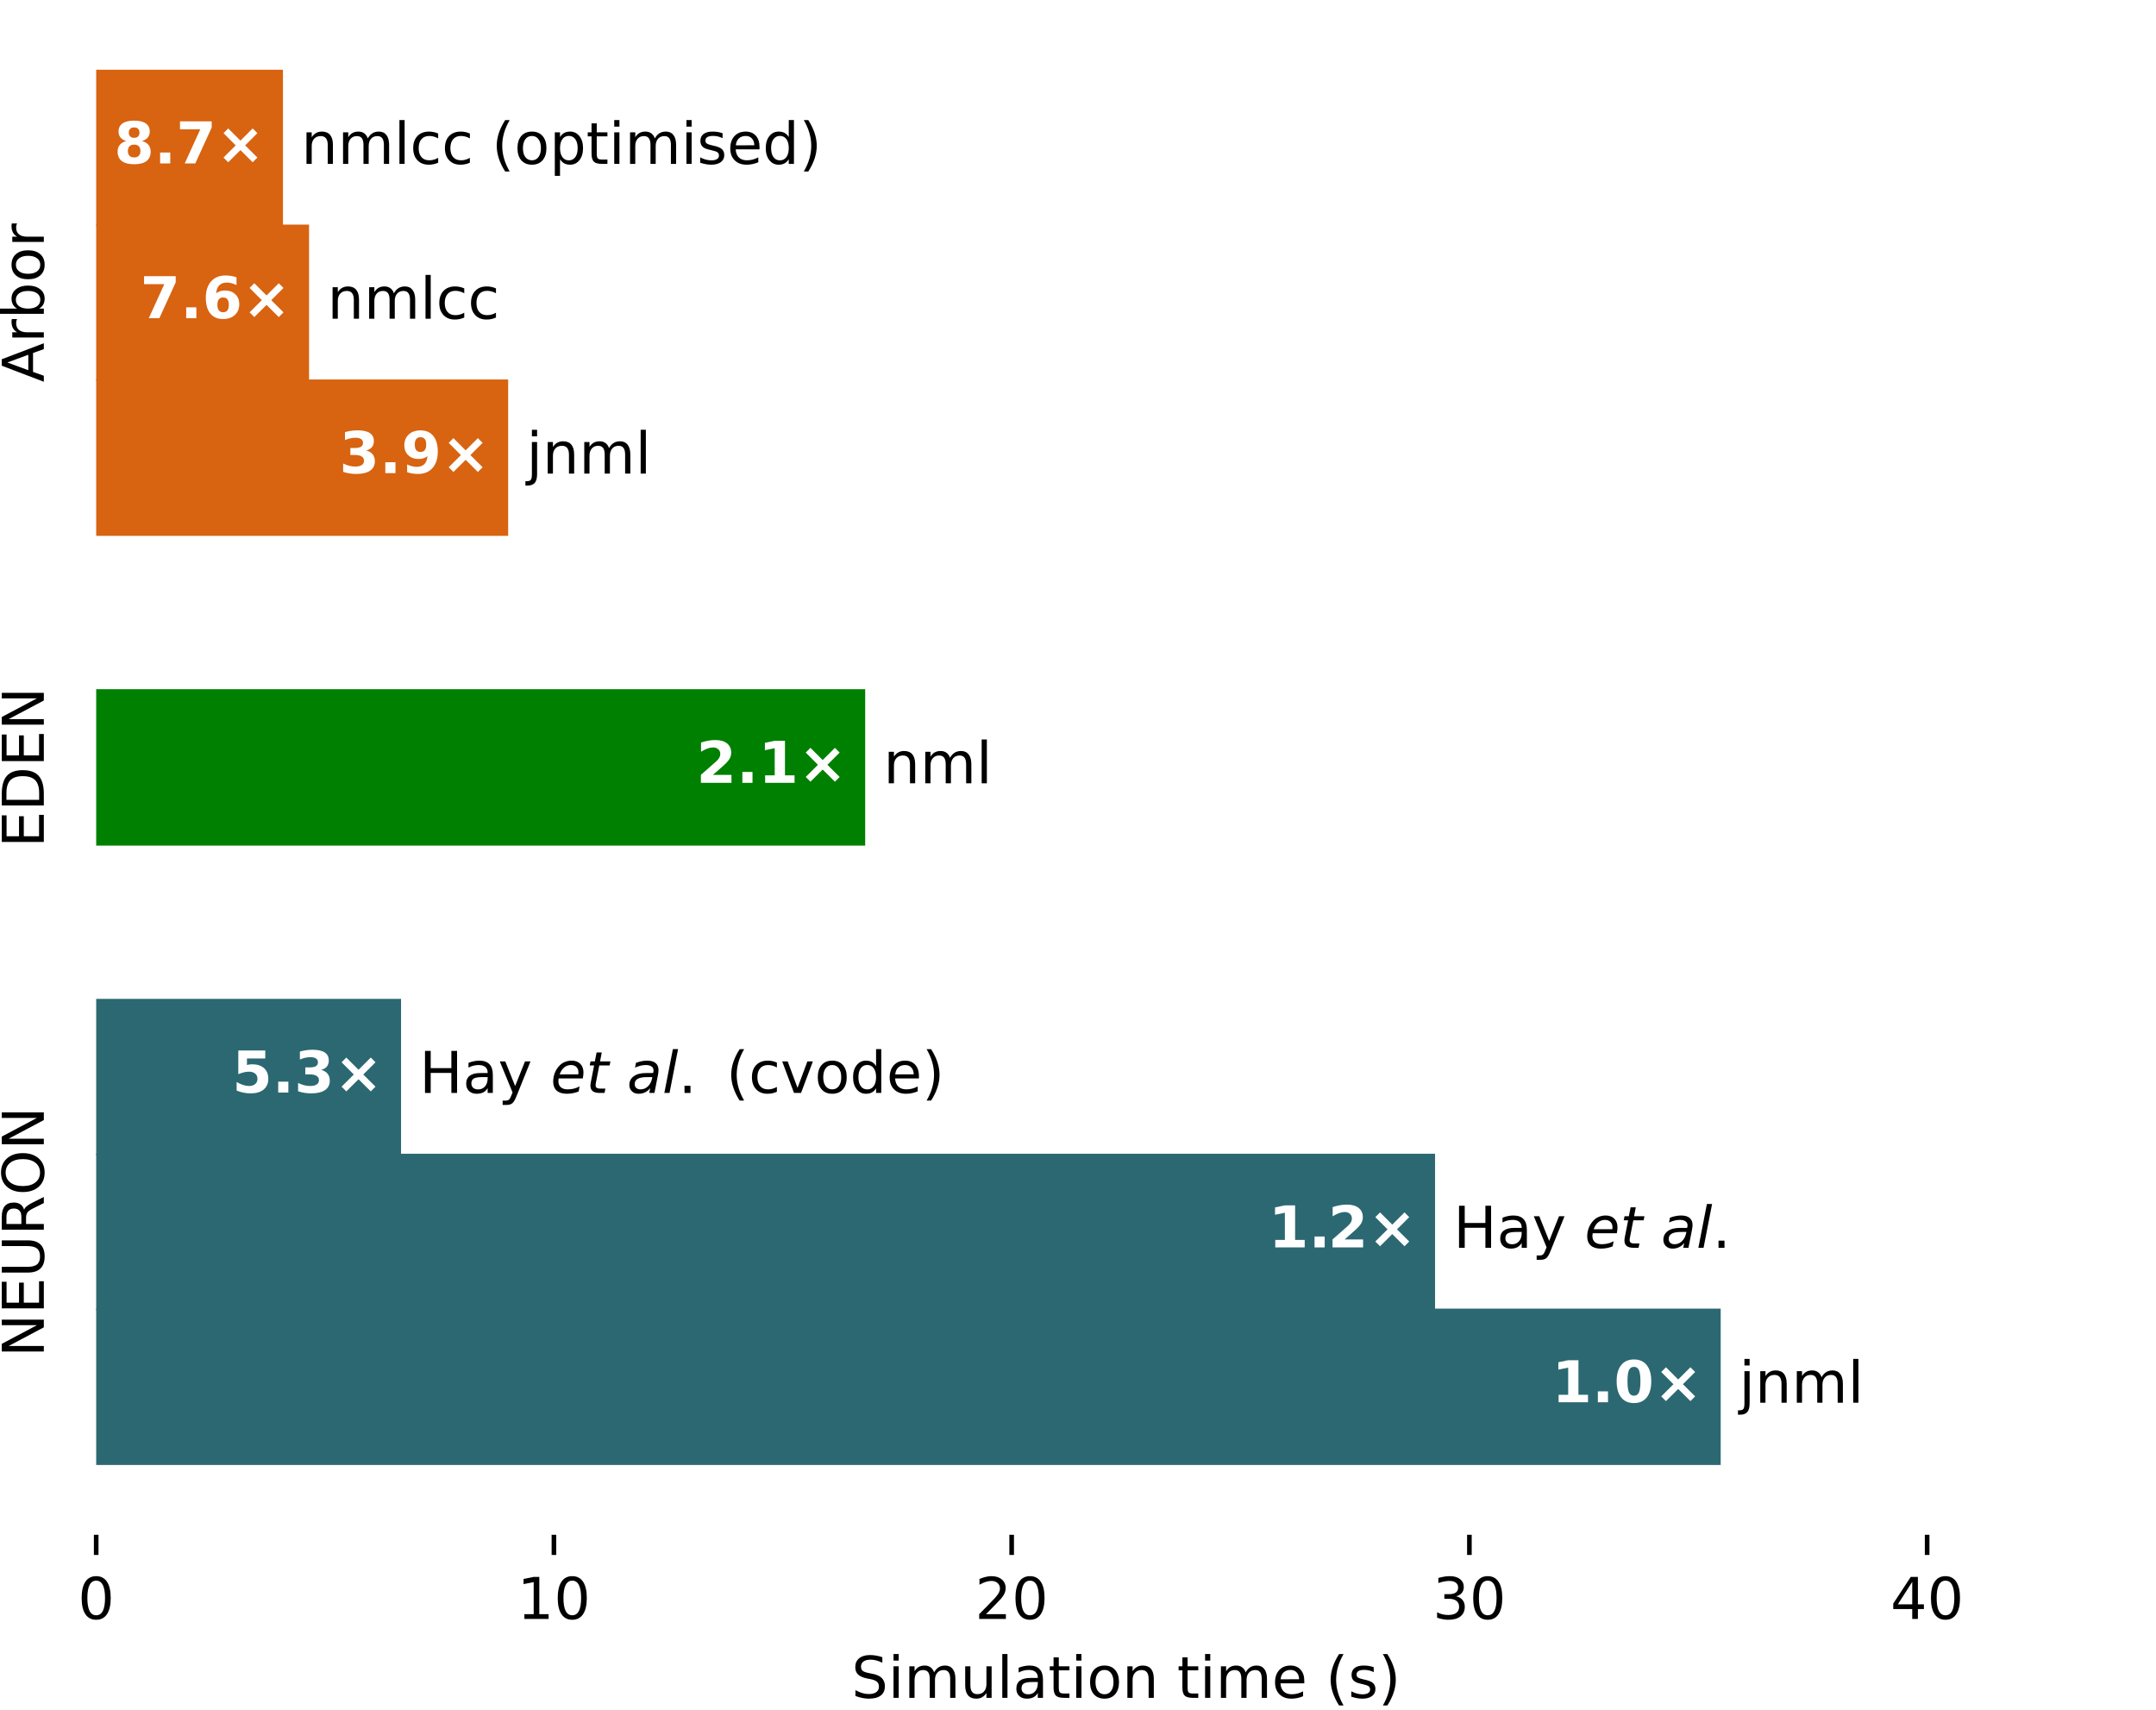
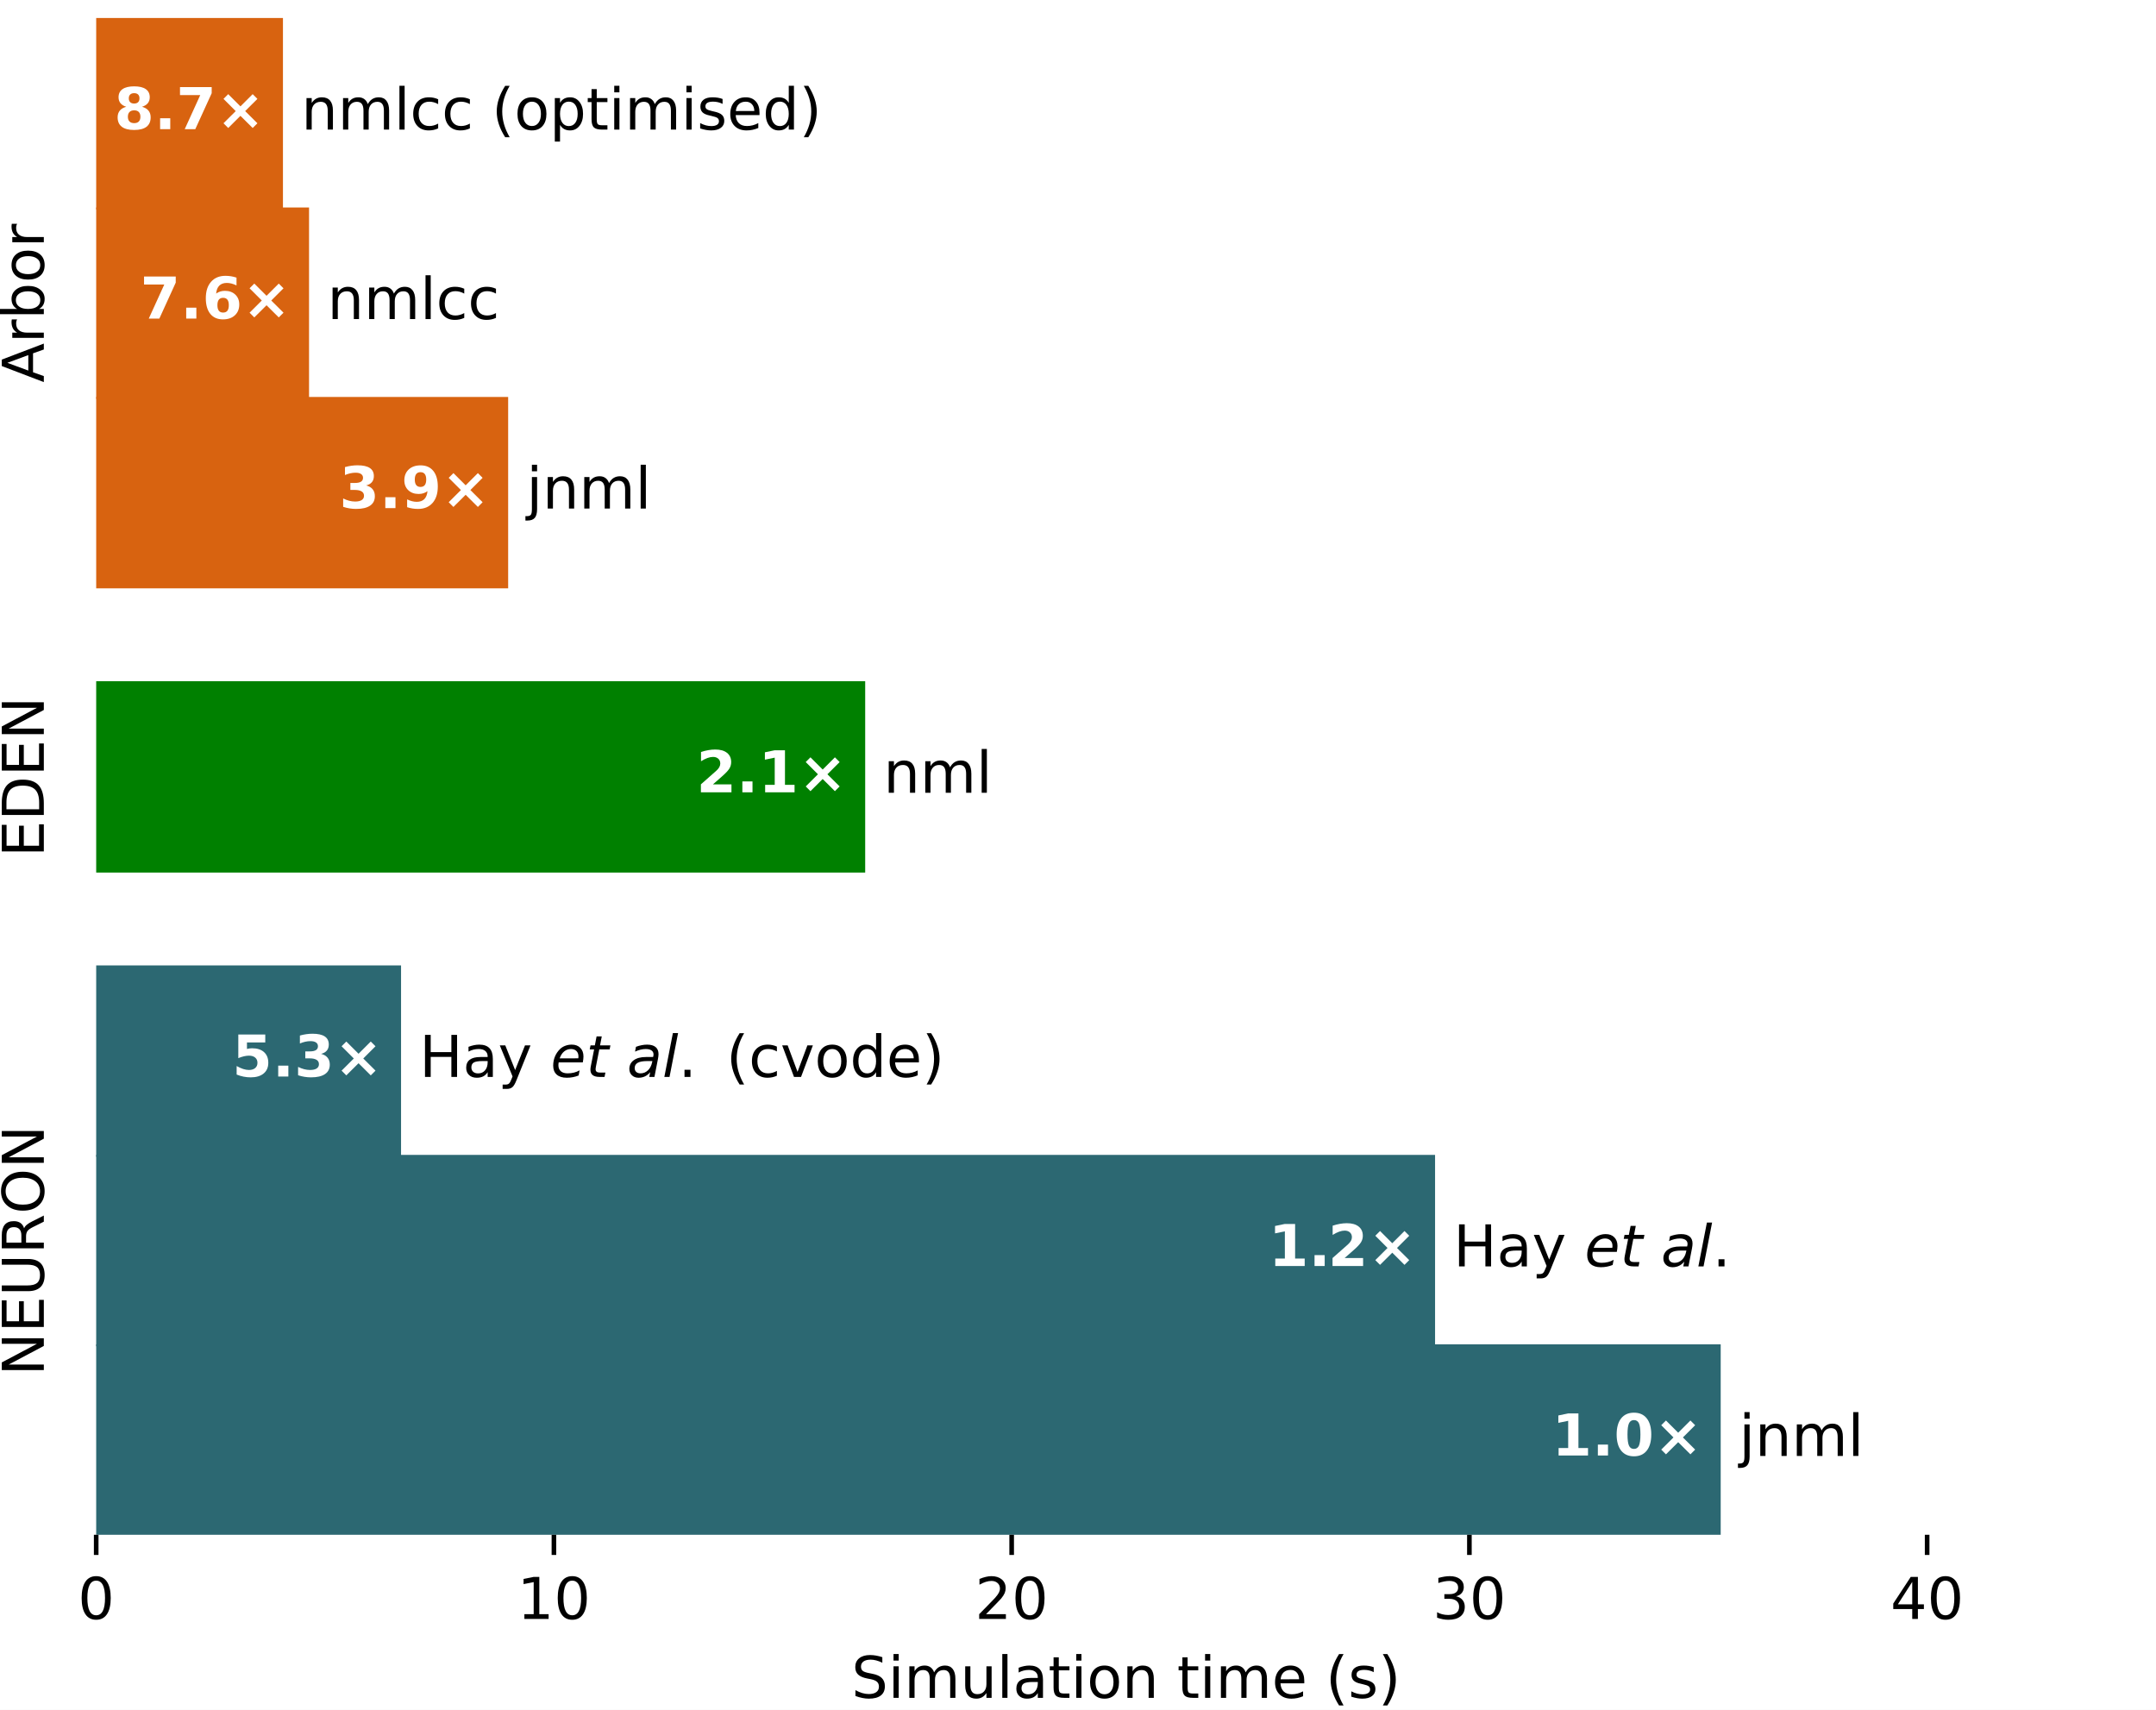
<svg xmlns="http://www.w3.org/2000/svg" xmlns:xlink="http://www.w3.org/1999/xlink" width="373.798pt" height="296.468pt" viewBox="0 0 373.798 296.468" version="1.1">
  <defs>
    <style type="text/css">*{stroke-linejoin: round; stroke-linecap: butt}</style>
  </defs>
  <g id="figure_1">
    <g id="patch_1">
      <path d="M 0 296.468  L 373.798 296.468  L 373.798 0  L 0 0  z " style="fill: #ffffff" />
    </g>
    <g id="axes_1">
      <g id="patch_2">
        <path d="M 16.678 266.112  L 373.798 266.112  L 373.798 -0  L 16.678 -0  z " style="fill: #ffffff" />
      </g>
      <g id="patch_3">
-         <path d="M 16.678 39.215  L 49.057 39.215  L 49.057 12.096  L 16.678 12.096  z " clip-path="url(#pe4cf95c2bf)" style="fill: #d86310" />
+         <path d="M 16.678 36.303  L 49.057 36.303  L 49.057 3.121  L 16.678 3.121  z " clip-path="url(#p7fba0dc8d4)" style="fill: #d86310" />
      </g>
      <g id="patch_4">
-         <path d="M 16.678 66.065  L 53.581 66.065  L 53.581 38.946  L 16.678 38.946  z " clip-path="url(#pe4cf95c2bf)" style="fill: #d86310" />
+         <path d="M 16.678 69.156  L 53.581 69.156  L 53.581 35.974  L 16.678 35.974  z " clip-path="url(#p7fba0dc8d4)" style="fill: #d86310" />
      </g>
      <g id="patch_5">
-         <path d="M 16.678 92.915  L 88.102 92.915  L 88.102 65.796  L 16.678 65.796  z " clip-path="url(#pe4cf95c2bf)" style="fill: #d86310" />
+         <path d="M 16.678 102.01  L 88.102 102.01  L 88.102 68.828  L 16.678 68.828  z " clip-path="url(#p7fba0dc8d4)" style="fill: #d86310" />
      </g>
      <g id="patch_6">
-         <path d="M 16.678 146.615  L 150.003 146.615  L 150.003 119.497  L 16.678 119.497  z " clip-path="url(#pe4cf95c2bf)" style="fill: #008000" />
+         <path d="M 16.678 151.29  L 150.003 151.29  L 150.003 118.108  L 16.678 118.108  z " clip-path="url(#p7fba0dc8d4)" style="fill: #008000" />
      </g>
      <g id="patch_7">
-         <path d="M 16.678 200.316  L 69.532 200.316  L 69.532 173.197  L 16.678 173.197  z " clip-path="url(#pe4cf95c2bf)" style="fill: #2c6872" />
+         <path d="M 16.678 200.57  L 69.532 200.57  L 69.532 167.388  L 16.678 167.388  z " clip-path="url(#p7fba0dc8d4)" style="fill: #2c6872" />
      </g>
      <g id="patch_8">
-         <path d="M 16.678 227.166  L 248.806 227.166  L 248.806 200.047  L 16.678 200.047  z " clip-path="url(#pe4cf95c2bf)" style="fill: #2c6872" />
+         <path d="M 16.678 233.423  L 248.806 233.423  L 248.806 200.241  L 16.678 200.241  z " clip-path="url(#p7fba0dc8d4)" style="fill: #2c6872" />
      </g>
      <g id="patch_9">
-         <path d="M 16.678 254.016  L 298.327 254.016  L 298.327 226.897  L 16.678 226.897  z " clip-path="url(#pe4cf95c2bf)" style="fill: #2c6872" />
+         <path d="M 16.678 266.276  L 298.327 266.276  L 298.327 233.094  L 16.678 233.094  z " clip-path="url(#p7fba0dc8d4)" style="fill: #2c6872" />
      </g>
      <g id="matplotlib.axis_1">
        <g id="xtick_1">
          <g id="line2d_1">
            <defs>
-               <path id="m36f4df9c4b" d="M 0 0  L 0 3.5  " style="stroke: #000000; stroke-width: 0.8" />
+               <path id="m6ec0c8054a" d="M 0 0  L 0 3.5  " style="stroke: #000000; stroke-width: 0.8" />
            </defs>
            <g>
-               <use xlink:href="#m36f4df9c4b" x="16.678" y="266.112" style="stroke: #000000; stroke-width: 0.8" />
+               <use xlink:href="#m6ec0c8054a" x="16.678" y="266.112" style="stroke: #000000; stroke-width: 0.8" />
            </g>
          </g>
          <g id="text_1">
            <g transform="translate(13.49687 280.7104) scale(0.1 -0.1)">
              <defs>
                <path id="DejaVuSans-30" d="M 2034 4250  Q 1547 4250 1301 3770  Q 1056 3291 1056 2328  Q 1056 1369 1301 889  Q 1547 409 2034 409  Q 2525 409 2770 889  Q 3016 1369 3016 2328  Q 3016 3291 2770 3770  Q 2525 4250 2034 4250  z M 2034 4750  Q 2819 4750 3233 4129  Q 3647 3509 3647 2328  Q 3647 1150 3233 529  Q 2819 -91 2034 -91  Q 1250 -91 836 529  Q 422 1150 422 2328  Q 422 3509 836 4129  Q 1250 4750 2034 4750  z " transform="scale(0.015625)" />
              </defs>
              <use xlink:href="#DejaVuSans-30" />
            </g>
          </g>
        </g>
        <g id="xtick_2">
          <g id="line2d_2">
            <g>
-               <use xlink:href="#m36f4df9c4b" x="96.038" y="266.112" style="stroke: #000000; stroke-width: 0.8" />
+               <use xlink:href="#m6ec0c8054a" x="96.038" y="266.112" style="stroke: #000000; stroke-width: 0.8" />
            </g>
          </g>
          <g id="text_2">
            <g transform="translate(89.67562 280.7104) scale(0.1 -0.1)">
              <defs>
                <path id="DejaVuSans-31" d="M 794 531  L 1825 531  L 1825 4091  L 703 3866  L 703 4441  L 1819 4666  L 2450 4666  L 2450 531  L 3481 531  L 3481 0  L 794 0  L 794 531  z " transform="scale(0.015625)" />
              </defs>
              <use xlink:href="#DejaVuSans-31" />
              <use xlink:href="#DejaVuSans-30" x="63.623" />
            </g>
          </g>
        </g>
        <g id="xtick_3">
          <g id="line2d_3">
            <g>
-               <use xlink:href="#m36f4df9c4b" x="175.398" y="266.112" style="stroke: #000000; stroke-width: 0.8" />
+               <use xlink:href="#m6ec0c8054a" x="175.398" y="266.112" style="stroke: #000000; stroke-width: 0.8" />
            </g>
          </g>
          <g id="text_3">
            <g transform="translate(169.0356 280.7104) scale(0.1 -0.1)">
              <defs>
                <path id="DejaVuSans-32" d="M 1228 531  L 3431 531  L 3431 0  L 469 0  L 469 531  Q 828 903 1448 1529  Q 2069 2156 2228 2338  Q 2531 2678 2651 2914  Q 2772 3150 2772 3378  Q 2772 3750 2511 3984  Q 2250 4219 1831 4219  Q 1534 4219 1204 4116  Q 875 4013 500 3803  L 500 4441  Q 881 4594 1212 4672  Q 1544 4750 1819 4750  Q 2544 4750 2975 4387  Q 3406 4025 3406 3419  Q 3406 3131 3298 2873  Q 3191 2616 2906 2266  Q 2828 2175 2409 1742  Q 1991 1309 1228 531  z " transform="scale(0.015625)" />
              </defs>
              <use xlink:href="#DejaVuSans-32" />
              <use xlink:href="#DejaVuSans-30" x="63.623" />
            </g>
          </g>
        </g>
        <g id="xtick_4">
          <g id="line2d_4">
            <g>
-               <use xlink:href="#m36f4df9c4b" x="254.758" y="266.112" style="stroke: #000000; stroke-width: 0.8" />
+               <use xlink:href="#m6ec0c8054a" x="254.758" y="266.112" style="stroke: #000000; stroke-width: 0.8" />
            </g>
          </g>
          <g id="text_4">
            <g transform="translate(248.3956 280.7104) scale(0.1 -0.1)">
              <defs>
                <path id="DejaVuSans-33" d="M 2597 2516  Q 3050 2419 3304 2112  Q 3559 1806 3559 1356  Q 3559 666 3084 287  Q 2609 -91 1734 -91  Q 1441 -91 1130 -33  Q 819 25 488 141  L 488 750  Q 750 597 1062 519  Q 1375 441 1716 441  Q 2309 441 2620 675  Q 2931 909 2931 1356  Q 2931 1769 2642 2001  Q 2353 2234 1838 2234  L 1294 2234  L 1294 2753  L 1863 2753  Q 2328 2753 2575 2939  Q 2822 3125 2822 3475  Q 2822 3834 2567 4026  Q 2313 4219 1838 4219  Q 1578 4219 1281 4162  Q 984 4106 628 3988  L 628 4550  Q 988 4650 1302 4700  Q 1616 4750 1894 4750  Q 2613 4750 3031 4423  Q 3450 4097 3450 3541  Q 3450 3153 3228 2886  Q 3006 2619 2597 2516  z " transform="scale(0.015625)" />
              </defs>
              <use xlink:href="#DejaVuSans-33" />
              <use xlink:href="#DejaVuSans-30" x="63.623" />
            </g>
          </g>
        </g>
        <g id="xtick_5">
          <g id="line2d_5">
            <g>
-               <use xlink:href="#m36f4df9c4b" x="334.118" y="266.112" style="stroke: #000000; stroke-width: 0.8" />
+               <use xlink:href="#m6ec0c8054a" x="334.118" y="266.112" style="stroke: #000000; stroke-width: 0.8" />
            </g>
          </g>
          <g id="text_5">
            <g transform="translate(327.7556 280.7104) scale(0.1 -0.1)">
              <defs>
                <path id="DejaVuSans-34" d="M 2419 4116  L 825 1625  L 2419 1625  L 2419 4116  z M 2253 4666  L 3047 4666  L 3047 1625  L 3713 1625  L 3713 1100  L 3047 1100  L 3047 0  L 2419 0  L 2419 1100  L 313 1100  L 313 1709  L 2253 4666  z " transform="scale(0.015625)" />
              </defs>
              <use xlink:href="#DejaVuSans-34" />
              <use xlink:href="#DejaVuSans-30" x="63.623" />
            </g>
          </g>
        </g>
        <g id="text_6">
          <g transform="translate(147.6248 294.3886) scale(0.1 -0.1)">
            <defs>
              <path id="DejaVuSans-53" d="M 3425 4513  L 3425 3897  Q 3066 4069 2747 4153  Q 2428 4238 2131 4238  Q 1616 4238 1336 4038  Q 1056 3838 1056 3469  Q 1056 3159 1242 3001  Q 1428 2844 1947 2747  L 2328 2669  Q 3034 2534 3370 2195  Q 3706 1856 3706 1288  Q 3706 609 3251 259  Q 2797 -91 1919 -91  Q 1588 -91 1214 -16  Q 841 59 441 206  L 441 856  Q 825 641 1194 531  Q 1563 422 1919 422  Q 2459 422 2753 634  Q 3047 847 3047 1241  Q 3047 1584 2836 1778  Q 2625 1972 2144 2069  L 1759 2144  Q 1053 2284 737 2584  Q 422 2884 422 3419  Q 422 4038 858 4394  Q 1294 4750 2059 4750  Q 2388 4750 2728 4690  Q 3069 4631 3425 4513  z " transform="scale(0.015625)" />
              <path id="DejaVuSans-69" d="M 603 3500  L 1178 3500  L 1178 0  L 603 0  L 603 3500  z M 603 4863  L 1178 4863  L 1178 4134  L 603 4134  L 603 4863  z " transform="scale(0.015625)" />
              <path id="DejaVuSans-6d" d="M 3328 2828  Q 3544 3216 3844 3400  Q 4144 3584 4550 3584  Q 5097 3584 5394 3201  Q 5691 2819 5691 2113  L 5691 0  L 5113 0  L 5113 2094  Q 5113 2597 4934 2840  Q 4756 3084 4391 3084  Q 3944 3084 3684 2787  Q 3425 2491 3425 1978  L 3425 0  L 2847 0  L 2847 2094  Q 2847 2600 2669 2842  Q 2491 3084 2119 3084  Q 1678 3084 1418 2786  Q 1159 2488 1159 1978  L 1159 0  L 581 0  L 581 3500  L 1159 3500  L 1159 2956  Q 1356 3278 1631 3431  Q 1906 3584 2284 3584  Q 2666 3584 2933 3390  Q 3200 3197 3328 2828  z " transform="scale(0.015625)" />
              <path id="DejaVuSans-75" d="M 544 1381  L 544 3500  L 1119 3500  L 1119 1403  Q 1119 906 1312 657  Q 1506 409 1894 409  Q 2359 409 2629 706  Q 2900 1003 2900 1516  L 2900 3500  L 3475 3500  L 3475 0  L 2900 0  L 2900 538  Q 2691 219 2414 64  Q 2138 -91 1772 -91  Q 1169 -91 856 284  Q 544 659 544 1381  z M 1991 3584  L 1991 3584  z " transform="scale(0.015625)" />
              <path id="DejaVuSans-6c" d="M 603 4863  L 1178 4863  L 1178 0  L 603 0  L 603 4863  z " transform="scale(0.015625)" />
              <path id="DejaVuSans-61" d="M 2194 1759  Q 1497 1759 1228 1600  Q 959 1441 959 1056  Q 959 750 1161 570  Q 1363 391 1709 391  Q 2188 391 2477 730  Q 2766 1069 2766 1631  L 2766 1759  L 2194 1759  z M 3341 1997  L 3341 0  L 2766 0  L 2766 531  Q 2569 213 2275 61  Q 1981 -91 1556 -91  Q 1019 -91 701 211  Q 384 513 384 1019  Q 384 1609 779 1909  Q 1175 2209 1959 2209  L 2766 2209  L 2766 2266  Q 2766 2663 2505 2880  Q 2244 3097 1772 3097  Q 1472 3097 1187 3025  Q 903 2953 641 2809  L 641 3341  Q 956 3463 1253 3523  Q 1550 3584 1831 3584  Q 2591 3584 2966 3190  Q 3341 2797 3341 1997  z " transform="scale(0.015625)" />
              <path id="DejaVuSans-74" d="M 1172 4494  L 1172 3500  L 2356 3500  L 2356 3053  L 1172 3053  L 1172 1153  Q 1172 725 1289 603  Q 1406 481 1766 481  L 2356 481  L 2356 0  L 1766 0  Q 1100 0 847 248  Q 594 497 594 1153  L 594 3053  L 172 3053  L 172 3500  L 594 3500  L 594 4494  L 1172 4494  z " transform="scale(0.015625)" />
              <path id="DejaVuSans-6f" d="M 1959 3097  Q 1497 3097 1228 2736  Q 959 2375 959 1747  Q 959 1119 1226 758  Q 1494 397 1959 397  Q 2419 397 2687 759  Q 2956 1122 2956 1747  Q 2956 2369 2687 2733  Q 2419 3097 1959 3097  z M 1959 3584  Q 2709 3584 3137 3096  Q 3566 2609 3566 1747  Q 3566 888 3137 398  Q 2709 -91 1959 -91  Q 1206 -91 779 398  Q 353 888 353 1747  Q 353 2609 779 3096  Q 1206 3584 1959 3584  z " transform="scale(0.015625)" />
              <path id="DejaVuSans-6e" d="M 3513 2113  L 3513 0  L 2938 0  L 2938 2094  Q 2938 2591 2744 2837  Q 2550 3084 2163 3084  Q 1697 3084 1428 2787  Q 1159 2491 1159 1978  L 1159 0  L 581 0  L 581 3500  L 1159 3500  L 1159 2956  Q 1366 3272 1645 3428  Q 1925 3584 2291 3584  Q 2894 3584 3203 3211  Q 3513 2838 3513 2113  z " transform="scale(0.015625)" />
              <path id="DejaVuSans-20" transform="scale(0.015625)" />
              <path id="DejaVuSans-65" d="M 3597 1894  L 3597 1613  L 953 1613  Q 991 1019 1311 708  Q 1631 397 2203 397  Q 2534 397 2845 478  Q 3156 559 3463 722  L 3463 178  Q 3153 47 2828 -22  Q 2503 -91 2169 -91  Q 1331 -91 842 396  Q 353 884 353 1716  Q 353 2575 817 3079  Q 1281 3584 2069 3584  Q 2775 3584 3186 3129  Q 3597 2675 3597 1894  z M 3022 2063  Q 3016 2534 2758 2815  Q 2500 3097 2075 3097  Q 1594 3097 1305 2825  Q 1016 2553 972 2059  L 3022 2063  z " transform="scale(0.015625)" />
              <path id="DejaVuSans-28" d="M 1984 4856  Q 1566 4138 1362 3434  Q 1159 2731 1159 2009  Q 1159 1288 1364 580  Q 1569 -128 1984 -844  L 1484 -844  Q 1016 -109 783 600  Q 550 1309 550 2009  Q 550 2706 781 3412  Q 1013 4119 1484 4856  L 1984 4856  z " transform="scale(0.015625)" />
              <path id="DejaVuSans-73" d="M 2834 3397  L 2834 2853  Q 2591 2978 2328 3040  Q 2066 3103 1784 3103  Q 1356 3103 1142 2972  Q 928 2841 928 2578  Q 928 2378 1081 2264  Q 1234 2150 1697 2047  L 1894 2003  Q 2506 1872 2764 1633  Q 3022 1394 3022 966  Q 3022 478 2636 193  Q 2250 -91 1575 -91  Q 1294 -91 989 -36  Q 684 19 347 128  L 347 722  Q 666 556 975 473  Q 1284 391 1588 391  Q 1994 391 2212 530  Q 2431 669 2431 922  Q 2431 1156 2273 1281  Q 2116 1406 1581 1522  L 1381 1569  Q 847 1681 609 1914  Q 372 2147 372 2553  Q 372 3047 722 3315  Q 1072 3584 1716 3584  Q 2034 3584 2315 3537  Q 2597 3491 2834 3397  z " transform="scale(0.015625)" />
              <path id="DejaVuSans-29" d="M 513 4856  L 1013 4856  Q 1481 4119 1714 3412  Q 1947 2706 1947 2009  Q 1947 1309 1714 600  Q 1481 -109 1013 -844  L 513 -844  Q 928 -128 1133 580  Q 1338 1288 1338 2009  Q 1338 2731 1133 3434  Q 928 4138 513 4856  z " transform="scale(0.015625)" />
            </defs>
            <use xlink:href="#DejaVuSans-53" />
            <use xlink:href="#DejaVuSans-69" x="63.477" />
            <use xlink:href="#DejaVuSans-6d" x="91.26" />
            <use xlink:href="#DejaVuSans-75" x="188.672" />
            <use xlink:href="#DejaVuSans-6c" x="252.051" />
            <use xlink:href="#DejaVuSans-61" x="279.834" />
            <use xlink:href="#DejaVuSans-74" x="341.113" />
            <use xlink:href="#DejaVuSans-69" x="380.322" />
            <use xlink:href="#DejaVuSans-6f" x="408.105" />
            <use xlink:href="#DejaVuSans-6e" x="469.287" />
            <use xlink:href="#DejaVuSans-20" x="532.666" />
            <use xlink:href="#DejaVuSans-74" x="564.453" />
            <use xlink:href="#DejaVuSans-69" x="603.662" />
            <use xlink:href="#DejaVuSans-6d" x="631.445" />
            <use xlink:href="#DejaVuSans-65" x="728.857" />
            <use xlink:href="#DejaVuSans-20" x="790.381" />
            <use xlink:href="#DejaVuSans-28" x="822.168" />
            <use xlink:href="#DejaVuSans-73" x="861.182" />
            <use xlink:href="#DejaVuSans-29" x="913.281" />
          </g>
        </g>
      </g>
      <g id="matplotlib.axis_2">
        <g id="ytick_1">
          <g id="text_7">
-             <g transform="translate(7.598437 66.27034) rotate(-90) scale(0.1 -0.1)">
+             <g transform="translate(7.598437 66.33018) rotate(-90) scale(0.1 -0.1)">
              <defs>
                <path id="DejaVuSans-41" d="M 2188 4044  L 1331 1722  L 3047 1722  L 2188 4044  z M 1831 4666  L 2547 4666  L 4325 0  L 3669 0  L 3244 1197  L 1141 1197  L 716 0  L 50 0  L 1831 4666  z " transform="scale(0.015625)" />
                <path id="DejaVuSans-72" d="M 2631 2963  Q 2534 3019 2420 3045  Q 2306 3072 2169 3072  Q 1681 3072 1420 2755  Q 1159 2438 1159 1844  L 1159 0  L 581 0  L 581 3500  L 1159 3500  L 1159 2956  Q 1341 3275 1631 3429  Q 1922 3584 2338 3584  Q 2397 3584 2469 3576  Q 2541 3569 2628 3553  L 2631 2963  z " transform="scale(0.015625)" />
                <path id="DejaVuSans-62" d="M 3116 1747  Q 3116 2381 2855 2742  Q 2594 3103 2138 3103  Q 1681 3103 1420 2742  Q 1159 2381 1159 1747  Q 1159 1113 1420 752  Q 1681 391 2138 391  Q 2594 391 2855 752  Q 3116 1113 3116 1747  z M 1159 2969  Q 1341 3281 1617 3432  Q 1894 3584 2278 3584  Q 2916 3584 3314 3078  Q 3713 2572 3713 1747  Q 3713 922 3314 415  Q 2916 -91 2278 -91  Q 1894 -91 1617 61  Q 1341 213 1159 525  L 1159 0  L 581 0  L 581 4863  L 1159 4863  L 1159 2969  z " transform="scale(0.015625)" />
              </defs>
              <use xlink:href="#DejaVuSans-41" />
              <use xlink:href="#DejaVuSans-72" x="68.408" />
              <use xlink:href="#DejaVuSans-62" x="109.521" />
              <use xlink:href="#DejaVuSans-6f" x="172.998" />
              <use xlink:href="#DejaVuSans-72" x="234.18" />
            </g>
          </g>
        </g>
        <g id="ytick_2">
          <g id="text_8">
-             <g transform="translate(7.598437 146.9654) rotate(-90) scale(0.1 -0.1)">
+             <g transform="translate(7.598437 148.608) rotate(-90) scale(0.1 -0.1)">
              <defs>
                <path id="DejaVuSans-45" d="M 628 4666  L 3578 4666  L 3578 4134  L 1259 4134  L 1259 2753  L 3481 2753  L 3481 2222  L 1259 2222  L 1259 531  L 3634 531  L 3634 0  L 628 0  L 628 4666  z " transform="scale(0.015625)" />
                <path id="DejaVuSans-44" d="M 1259 4147  L 1259 519  L 2022 519  Q 2988 519 3436 956  Q 3884 1394 3884 2338  Q 3884 3275 3436 3711  Q 2988 4147 2022 4147  L 1259 4147  z M 628 4666  L 1925 4666  Q 3281 4666 3915 4102  Q 4550 3538 4550 2338  Q 4550 1131 3912 565  Q 3275 0 1925 0  L 628 0  L 628 4666  z " transform="scale(0.015625)" />
                <path id="DejaVuSans-4e" d="M 628 4666  L 1478 4666  L 3547 763  L 3547 4666  L 4159 4666  L 4159 0  L 3309 0  L 1241 3903  L 1241 0  L 628 0  L 628 4666  z " transform="scale(0.015625)" />
              </defs>
              <use xlink:href="#DejaVuSans-45" />
              <use xlink:href="#DejaVuSans-44" x="63.184" />
              <use xlink:href="#DejaVuSans-45" x="140.186" />
              <use xlink:href="#DejaVuSans-4e" x="203.369" />
            </g>
          </g>
        </g>
        <g id="ytick_3">
          <g id="text_9">
-             <g transform="translate(7.598437 235.3167) rotate(-90) scale(0.1 -0.1)">
+             <g transform="translate(7.598437 238.5422) rotate(-90) scale(0.1 -0.1)">
              <defs>
                <path id="DejaVuSans-55" d="M 556 4666  L 1191 4666  L 1191 1831  Q 1191 1081 1462 751  Q 1734 422 2344 422  Q 2950 422 3222 751  Q 3494 1081 3494 1831  L 3494 4666  L 4128 4666  L 4128 1753  Q 4128 841 3676 375  Q 3225 -91 2344 -91  Q 1459 -91 1007 375  Q 556 841 556 1753  L 556 4666  z " transform="scale(0.015625)" />
                <path id="DejaVuSans-52" d="M 2841 2188  Q 3044 2119 3236 1894  Q 3428 1669 3622 1275  L 4263 0  L 3584 0  L 2988 1197  Q 2756 1666 2539 1819  Q 2322 1972 1947 1972  L 1259 1972  L 1259 0  L 628 0  L 628 4666  L 2053 4666  Q 2853 4666 3247 4331  Q 3641 3997 3641 3322  Q 3641 2881 3436 2590  Q 3231 2300 2841 2188  z M 1259 4147  L 1259 2491  L 2053 2491  Q 2509 2491 2742 2702  Q 2975 2913 2975 3322  Q 2975 3731 2742 3939  Q 2509 4147 2053 4147  L 1259 4147  z " transform="scale(0.015625)" />
                <path id="DejaVuSans-4f" d="M 2522 4238  Q 1834 4238 1429 3725  Q 1025 3213 1025 2328  Q 1025 1447 1429 934  Q 1834 422 2522 422  Q 3209 422 3611 934  Q 4013 1447 4013 2328  Q 4013 3213 3611 3725  Q 3209 4238 2522 4238  z M 2522 4750  Q 3503 4750 4090 4092  Q 4678 3434 4678 2328  Q 4678 1225 4090 567  Q 3503 -91 2522 -91  Q 1538 -91 948 565  Q 359 1222 359 2328  Q 359 3434 948 4092  Q 1538 4750 2522 4750  z " transform="scale(0.015625)" />
              </defs>
              <use xlink:href="#DejaVuSans-4e" />
              <use xlink:href="#DejaVuSans-45" x="74.805" />
              <use xlink:href="#DejaVuSans-55" x="137.988" />
              <use xlink:href="#DejaVuSans-52" x="211.182" />
              <use xlink:href="#DejaVuSans-4f" x="280.664" />
              <use xlink:href="#DejaVuSans-4e" x="359.375" />
            </g>
          </g>
        </g>
      </g>
      <g id="text_10">
-         <g style="fill: #ffffff" transform="translate(19.78261 28.41471) scale(0.1 -0.1)">
+         <g style="fill: #ffffff" transform="translate(19.78261 22.47137) scale(0.1 -0.1)">
          <defs>
            <path id="DejaVuSans-Bold-38" d="M 2228 2088  Q 1891 2088 1709 1903  Q 1528 1719 1528 1375  Q 1528 1031 1709 848  Q 1891 666 2228 666  Q 2563 666 2741 848  Q 2919 1031 2919 1375  Q 2919 1722 2741 1905  Q 2563 2088 2228 2088  z M 1350 2484  Q 925 2613 709 2878  Q 494 3144 494 3541  Q 494 4131 934 4440  Q 1375 4750 2228 4750  Q 3075 4750 3515 4442  Q 3956 4134 3956 3541  Q 3956 3144 3739 2878  Q 3522 2613 3097 2484  Q 3572 2353 3814 2058  Q 4056 1763 4056 1313  Q 4056 619 3595 264  Q 3134 -91 2228 -91  Q 1319 -91 855 264  Q 391 619 391 1313  Q 391 1763 633 2058  Q 875 2353 1350 2484  z M 1631 3419  Q 1631 3141 1786 2991  Q 1941 2841 2228 2841  Q 2509 2841 2662 2991  Q 2816 3141 2816 3419  Q 2816 3697 2662 3845  Q 2509 3994 2228 3994  Q 1941 3994 1786 3844  Q 1631 3694 1631 3419  z " transform="scale(0.015625)" />
            <path id="DejaVuSans-Bold-2e" d="M 653 1209  L 1778 1209  L 1778 0  L 653 0  L 653 1209  z " transform="scale(0.015625)" />
            <path id="DejaVuSans-Bold-37" d="M 428 4666  L 3944 4666  L 3944 3988  L 2125 0  L 953 0  L 2675 3781  L 428 3781  L 428 4666  z " transform="scale(0.015625)" />
            <path id="DejaVuSans-Bold-d7" d="M 4563 3359  L 3206 2003  L 4563 653  L 4038 128  L 2681 1478  L 1325 128  L 800 653  L 2156 2003  L 800 3359  L 1325 3884  L 2681 2528  L 4038 3884  L 4563 3359  z " transform="scale(0.015625)" />
          </defs>
          <use xlink:href="#DejaVuSans-Bold-38" transform="translate(0 0.78125)" />
          <use xlink:href="#DejaVuSans-Bold-2e" transform="translate(69.58008 0.78125)" />
          <use xlink:href="#DejaVuSans-Bold-37" transform="translate(107.5684 0.78125)" />
          <use xlink:href="#DejaVuSans-Bold-d7" transform="translate(177.1484 0.78125)" />
        </g>
      </g>
      <g id="text_11">
-         <g transform="translate(52.23141 28.41471) scale(0.1 -0.1)">
+         <g transform="translate(52.23141 22.47137) scale(0.1 -0.1)">
          <defs>
            <path id="DejaVuSans-63" d="M 3122 3366  L 3122 2828  Q 2878 2963 2633 3030  Q 2388 3097 2138 3097  Q 1578 3097 1268 2742  Q 959 2388 959 1747  Q 959 1106 1268 751  Q 1578 397 2138 397  Q 2388 397 2633 464  Q 2878 531 3122 666  L 3122 134  Q 2881 22 2623 -34  Q 2366 -91 2075 -91  Q 1284 -91 818 406  Q 353 903 353 1747  Q 353 2603 823 3093  Q 1294 3584 2113 3584  Q 2378 3584 2631 3529  Q 2884 3475 3122 3366  z " transform="scale(0.015625)" />
            <path id="DejaVuSans-70" d="M 1159 525  L 1159 -1331  L 581 -1331  L 581 3500  L 1159 3500  L 1159 2969  Q 1341 3281 1617 3432  Q 1894 3584 2278 3584  Q 2916 3584 3314 3078  Q 3713 2572 3713 1747  Q 3713 922 3314 415  Q 2916 -91 2278 -91  Q 1894 -91 1617 61  Q 1341 213 1159 525  z M 3116 1747  Q 3116 2381 2855 2742  Q 2594 3103 2138 3103  Q 1681 3103 1420 2742  Q 1159 2381 1159 1747  Q 1159 1113 1420 752  Q 1681 391 2138 391  Q 2594 391 2855 752  Q 3116 1113 3116 1747  z " transform="scale(0.015625)" />
            <path id="DejaVuSans-64" d="M 2906 2969  L 2906 4863  L 3481 4863  L 3481 0  L 2906 0  L 2906 525  Q 2725 213 2448 61  Q 2172 -91 1784 -91  Q 1150 -91 751 415  Q 353 922 353 1747  Q 353 2572 751 3078  Q 1150 3584 1784 3584  Q 2172 3584 2448 3432  Q 2725 3281 2906 2969  z M 947 1747  Q 947 1113 1208 752  Q 1469 391 1925 391  Q 2381 391 2643 752  Q 2906 1113 2906 1747  Q 2906 2381 2643 2742  Q 2381 3103 1925 3103  Q 1469 3103 1208 2742  Q 947 2381 947 1747  z " transform="scale(0.015625)" />
          </defs>
          <use xlink:href="#DejaVuSans-6e" />
          <use xlink:href="#DejaVuSans-6d" x="63.379" />
          <use xlink:href="#DejaVuSans-6c" x="160.791" />
          <use xlink:href="#DejaVuSans-63" x="188.574" />
          <use xlink:href="#DejaVuSans-63" x="243.555" />
          <use xlink:href="#DejaVuSans-20" x="298.535" />
          <use xlink:href="#DejaVuSans-28" x="330.322" />
          <use xlink:href="#DejaVuSans-6f" x="369.336" />
          <use xlink:href="#DejaVuSans-70" x="430.518" />
          <use xlink:href="#DejaVuSans-74" x="493.994" />
          <use xlink:href="#DejaVuSans-69" x="533.203" />
          <use xlink:href="#DejaVuSans-6d" x="560.986" />
          <use xlink:href="#DejaVuSans-69" x="658.398" />
          <use xlink:href="#DejaVuSans-73" x="686.182" />
          <use xlink:href="#DejaVuSans-65" x="738.281" />
          <use xlink:href="#DejaVuSans-64" x="799.805" />
          <use xlink:href="#DejaVuSans-29" x="863.281" />
        </g>
      </g>
      <g id="text_12">
-         <g style="fill: #ffffff" transform="translate(24.30613 55.26488) scale(0.1 -0.1)">
+         <g style="fill: #ffffff" transform="translate(24.30613 55.32471) scale(0.1 -0.1)">
          <defs>
            <path id="DejaVuSans-Bold-36" d="M 2316 2303  Q 2000 2303 1842 2098  Q 1684 1894 1684 1484  Q 1684 1075 1842 870  Q 2000 666 2316 666  Q 2634 666 2792 870  Q 2950 1075 2950 1484  Q 2950 1894 2792 2098  Q 2634 2303 2316 2303  z M 3803 4544  L 3803 3681  Q 3506 3822 3243 3889  Q 2981 3956 2731 3956  Q 2194 3956 1894 3657  Q 1594 3359 1544 2772  Q 1750 2925 1990 3001  Q 2231 3078 2516 3078  Q 3231 3078 3670 2659  Q 4109 2241 4109 1563  Q 4109 813 3618 361  Q 3128 -91 2303 -91  Q 1394 -91 895 523  Q 397 1138 397 2266  Q 397 3422 980 4083  Q 1563 4744 2578 4744  Q 2900 4744 3203 4694  Q 3506 4644 3803 4544  z " transform="scale(0.015625)" />
          </defs>
          <use xlink:href="#DejaVuSans-Bold-37" transform="translate(0 0.875)" />
          <use xlink:href="#DejaVuSans-Bold-2e" transform="translate(69.58008 0.875)" />
          <use xlink:href="#DejaVuSans-Bold-36" transform="translate(107.5684 0.875)" />
          <use xlink:href="#DejaVuSans-Bold-d7" transform="translate(177.1484 0.875)" />
        </g>
      </g>
      <g id="text_13">
-         <g transform="translate(56.75493 55.26488) scale(0.1 -0.1)">
+         <g transform="translate(56.75493 55.32471) scale(0.1 -0.1)">
          <use xlink:href="#DejaVuSans-6e" />
          <use xlink:href="#DejaVuSans-6d" x="63.379" />
          <use xlink:href="#DejaVuSans-6c" x="160.791" />
          <use xlink:href="#DejaVuSans-63" x="188.574" />
          <use xlink:href="#DejaVuSans-63" x="243.555" />
        </g>
      </g>
      <g id="text_14">
-         <g style="fill: #ffffff" transform="translate(58.82773 82.11504) scale(0.1 -0.1)">
+         <g style="fill: #ffffff" transform="translate(58.82773 88.17804) scale(0.1 -0.1)">
          <defs>
            <path id="DejaVuSans-Bold-33" d="M 2981 2516  Q 3453 2394 3698 2092  Q 3944 1791 3944 1325  Q 3944 631 3412 270  Q 2881 -91 1863 -91  Q 1503 -91 1142 -33  Q 781 25 428 141  L 428 1069  Q 766 900 1098 814  Q 1431 728 1753 728  Q 2231 728 2486 893  Q 2741 1059 2741 1369  Q 2741 1688 2480 1852  Q 2219 2016 1709 2016  L 1228 2016  L 1228 2791  L 1734 2791  Q 2188 2791 2409 2933  Q 2631 3075 2631 3366  Q 2631 3634 2415 3781  Q 2200 3928 1806 3928  Q 1516 3928 1219 3862  Q 922 3797 628 3669  L 628 4550  Q 984 4650 1334 4700  Q 1684 4750 2022 4750  Q 2931 4750 3382 4451  Q 3834 4153 3834 3553  Q 3834 3144 3618 2883  Q 3403 2622 2981 2516  z " transform="scale(0.015625)" />
            <path id="DejaVuSans-Bold-39" d="M 641 103  L 641 966  Q 928 831 1190 764  Q 1453 697 1709 697  Q 2247 697 2547 995  Q 2847 1294 2900 1881  Q 2688 1725 2447 1647  Q 2206 1569 1925 1569  Q 1209 1569 770 1986  Q 331 2403 331 3084  Q 331 3838 820 4291  Q 1309 4744 2131 4744  Q 3044 4744 3544 4128  Q 4044 3513 4044 2388  Q 4044 1231 3459 570  Q 2875 -91 1856 -91  Q 1528 -91 1228 -42  Q 928 6 641 103  z M 2125 2350  Q 2441 2350 2600 2554  Q 2759 2759 2759 3169  Q 2759 3575 2600 3781  Q 2441 3988 2125 3988  Q 1809 3988 1650 3781  Q 1491 3575 1491 3169  Q 1491 2759 1650 2554  Q 1809 2350 2125 2350  z " transform="scale(0.015625)" />
          </defs>
          <use xlink:href="#DejaVuSans-Bold-33" transform="translate(0 0.78125)" />
          <use xlink:href="#DejaVuSans-Bold-2e" transform="translate(69.58008 0.78125)" />
          <use xlink:href="#DejaVuSans-Bold-39" transform="translate(107.5684 0.78125)" />
          <use xlink:href="#DejaVuSans-Bold-d7" transform="translate(177.1484 0.78125)" />
        </g>
      </g>
      <g id="text_15">
-         <g transform="translate(91.27653 82.11504) scale(0.1 -0.1)">
+         <g transform="translate(91.27653 88.17804) scale(0.1 -0.1)">
          <defs>
            <path id="DejaVuSans-6a" d="M 603 3500  L 1178 3500  L 1178 -63  Q 1178 -731 923 -1031  Q 669 -1331 103 -1331  L -116 -1331  L -116 -844  L 38 -844  Q 366 -844 484 -692  Q 603 -541 603 -63  L 603 3500  z M 603 4863  L 1178 4863  L 1178 4134  L 603 4134  L 603 4863  z " transform="scale(0.015625)" />
          </defs>
          <use xlink:href="#DejaVuSans-6a" />
          <use xlink:href="#DejaVuSans-6e" x="27.783" />
          <use xlink:href="#DejaVuSans-6d" x="91.162" />
          <use xlink:href="#DejaVuSans-6c" x="188.574" />
        </g>
      </g>
      <g id="text_16">
-         <g style="fill: #ffffff" transform="translate(120.7285 135.8154) scale(0.1 -0.1)">
+         <g style="fill: #ffffff" transform="translate(120.7285 137.458) scale(0.1 -0.1)">
          <defs>
            <path id="DejaVuSans-Bold-32" d="M 1844 884  L 3897 884  L 3897 0  L 506 0  L 506 884  L 2209 2388  Q 2438 2594 2547 2791  Q 2656 2988 2656 3200  Q 2656 3528 2436 3728  Q 2216 3928 1850 3928  Q 1569 3928 1234 3808  Q 900 3688 519 3450  L 519 4475  Q 925 4609 1322 4679  Q 1719 4750 2100 4750  Q 2938 4750 3402 4381  Q 3866 4013 3866 3353  Q 3866 2972 3669 2642  Q 3472 2313 2841 1759  L 1844 884  z " transform="scale(0.015625)" />
            <path id="DejaVuSans-Bold-31" d="M 750 831  L 1813 831  L 1813 3847  L 722 3622  L 722 4441  L 1806 4666  L 2950 4666  L 2950 831  L 4013 831  L 4013 0  L 750 0  L 750 831  z " transform="scale(0.015625)" />
          </defs>
          <use xlink:href="#DejaVuSans-Bold-32" transform="translate(0 0.78125)" />
          <use xlink:href="#DejaVuSans-Bold-2e" transform="translate(69.58008 0.78125)" />
          <use xlink:href="#DejaVuSans-Bold-31" transform="translate(107.5684 0.78125)" />
          <use xlink:href="#DejaVuSans-Bold-d7" transform="translate(177.1484 0.78125)" />
        </g>
      </g>
      <g id="text_17">
-         <g transform="translate(153.1773 135.8154) scale(0.1 -0.1)">
+         <g transform="translate(153.1773 137.458) scale(0.1 -0.1)">
          <use xlink:href="#DejaVuSans-6e" />
          <use xlink:href="#DejaVuSans-6d" x="63.379" />
          <use xlink:href="#DejaVuSans-6c" x="160.791" />
        </g>
      </g>
      <g id="text_18">
-         <g style="fill: #ffffff" transform="translate(40.25749 189.5157) scale(0.1 -0.1)">
+         <g style="fill: #ffffff" transform="translate(40.25749 186.738) scale(0.1 -0.1)">
          <defs>
            <path id="DejaVuSans-Bold-35" d="M 678 4666  L 3669 4666  L 3669 3781  L 1638 3781  L 1638 3059  Q 1775 3097 1914 3117  Q 2053 3138 2203 3138  Q 3056 3138 3531 2711  Q 4006 2284 4006 1522  Q 4006 766 3489 337  Q 2972 -91 2053 -91  Q 1656 -91 1267 -14  Q 878 63 494 219  L 494 1166  Q 875 947 1217 837  Q 1559 728 1863 728  Q 2300 728 2551 942  Q 2803 1156 2803 1522  Q 2803 1891 2551 2103  Q 2300 2316 1863 2316  Q 1603 2316 1309 2248  Q 1016 2181 678 2041  L 678 4666  z " transform="scale(0.015625)" />
          </defs>
          <use xlink:href="#DejaVuSans-Bold-35" transform="translate(0 0.78125)" />
          <use xlink:href="#DejaVuSans-Bold-2e" transform="translate(69.58008 0.78125)" />
          <use xlink:href="#DejaVuSans-Bold-33" transform="translate(107.5684 0.78125)" />
          <use xlink:href="#DejaVuSans-Bold-d7" transform="translate(177.1484 0.78125)" />
        </g>
      </g>
      <g id="text_19">
-         <g transform="translate(72.70628 189.5063) scale(0.1 -0.1)">
+         <g transform="translate(72.70628 186.7287) scale(0.1 -0.1)">
          <defs>
            <path id="DejaVuSans-48" d="M 628 4666  L 1259 4666  L 1259 2753  L 3553 2753  L 3553 4666  L 4184 4666  L 4184 0  L 3553 0  L 3553 2222  L 1259 2222  L 1259 0  L 628 0  L 628 4666  z " transform="scale(0.015625)" />
            <path id="DejaVuSans-79" d="M 2059 -325  Q 1816 -950 1584 -1140  Q 1353 -1331 966 -1331  L 506 -1331  L 506 -850  L 844 -850  Q 1081 -850 1212 -737  Q 1344 -625 1503 -206  L 1606 56  L 191 3500  L 800 3500  L 1894 763  L 2988 3500  L 3597 3500  L 2059 -325  z " transform="scale(0.015625)" />
            <path id="DejaVuSans-Oblique-65" d="M 3078 2063  Q 3088 2113 3092 2166  Q 3097 2219 3097 2272  Q 3097 2653 2873 2875  Q 2650 3097 2266 3097  Q 1838 3097 1509 2826  Q 1181 2556 1013 2059  L 3078 2063  z M 3578 1613  L 903 1613  Q 884 1494 878 1425  Q 872 1356 872 1306  Q 872 872 1139 634  Q 1406 397 1894 397  Q 2269 397 2603 481  Q 2938 566 3225 728  L 3116 159  Q 2806 34 2476 -28  Q 2147 -91 1806 -91  Q 1078 -91 686 257  Q 294 606 294 1247  Q 294 1794 489 2264  Q 684 2734 1063 3103  Q 1306 3334 1642 3459  Q 1978 3584 2356 3584  Q 2950 3584 3301 3228  Q 3653 2872 3653 2272  Q 3653 2128 3634 1964  Q 3616 1800 3578 1613  z " transform="scale(0.015625)" />
            <path id="DejaVuSans-Oblique-74" d="M 2706 3500  L 2619 3053  L 1472 3053  L 1100 1153  Q 1081 1047 1072 975  Q 1063 903 1063 863  Q 1063 663 1183 572  Q 1303 481 1569 481  L 2150 481  L 2053 0  L 1503 0  Q 991 0 739 200  Q 488 400 488 806  Q 488 878 497 964  Q 506 1050 525 1153  L 897 3053  L 409 3053  L 500 3500  L 978 3500  L 1172 4494  L 1747 4494  L 1556 3500  L 2706 3500  z " transform="scale(0.015625)" />
            <path id="DejaVuSans-Oblique-61" d="M 3438 1997  L 3047 0  L 2472 0  L 2578 531  Q 2325 219 2001 64  Q 1678 -91 1281 -91  Q 834 -91 548 182  Q 263 456 263 884  Q 263 1497 752 1853  Q 1241 2209 2100 2209  L 2900 2209  L 2931 2363  Q 2938 2388 2941 2417  Q 2944 2447 2944 2509  Q 2944 2788 2717 2942  Q 2491 3097 2081 3097  Q 1800 3097 1504 3025  Q 1209 2953 897 2809  L 997 3341  Q 1322 3463 1633 3523  Q 1944 3584 2234 3584  Q 2853 3584 3176 3315  Q 3500 3047 3500 2534  Q 3500 2431 3484 2292  Q 3469 2153 3438 1997  z M 2816 1759  L 2241 1759  Q 1534 1759 1195 1570  Q 856 1381 856 984  Q 856 709 1029 553  Q 1203 397 1509 397  Q 1978 397 2328 733  Q 2678 1069 2791 1631  L 2816 1759  z " transform="scale(0.015625)" />
            <path id="DejaVuSans-Oblique-6c" d="M 1172 4863  L 1747 4863  L 800 0  L 225 0  L 1172 4863  z " transform="scale(0.015625)" />
            <path id="DejaVuSans-2e" d="M 684 794  L 1344 794  L 1344 0  L 684 0  L 684 794  z " transform="scale(0.015625)" />
            <path id="DejaVuSans-76" d="M 191 3500  L 800 3500  L 1894 563  L 2988 3500  L 3597 3500  L 2284 0  L 1503 0  L 191 3500  z " transform="scale(0.015625)" />
          </defs>
          <use xlink:href="#DejaVuSans-48" transform="translate(0 0.015625)" />
          <use xlink:href="#DejaVuSans-61" transform="translate(75.19531 0.015625)" />
          <use xlink:href="#DejaVuSans-79" transform="translate(136.4746 0.015625)" />
          <use xlink:href="#DejaVuSans-20" transform="translate(195.6543 0.015625)" />
          <use xlink:href="#DejaVuSans-Oblique-65" transform="translate(227.4414 0.015625)" />
          <use xlink:href="#DejaVuSans-Oblique-74" transform="translate(288.9648 0.015625)" />
          <use xlink:href="#DejaVuSans-20" transform="translate(328.1738 0.015625)" />
          <use xlink:href="#DejaVuSans-Oblique-61" transform="translate(359.9609 0.015625)" />
          <use xlink:href="#DejaVuSans-Oblique-6c" transform="translate(421.2402 0.015625)" />
          <use xlink:href="#DejaVuSans-2e" transform="translate(449.0234 0.015625)" />
          <use xlink:href="#DejaVuSans-20" transform="translate(500.293 0.015625)" />
          <use xlink:href="#DejaVuSans-28" transform="translate(532.0801 0.015625)" />
          <use xlink:href="#DejaVuSans-63" transform="translate(571.0938 0.015625)" />
          <use xlink:href="#DejaVuSans-76" transform="translate(626.0742 0.015625)" />
          <use xlink:href="#DejaVuSans-6f" transform="translate(685.2539 0.015625)" />
          <use xlink:href="#DejaVuSans-64" transform="translate(746.4355 0.015625)" />
          <use xlink:href="#DejaVuSans-65" transform="translate(809.9121 0.015625)" />
          <use xlink:href="#DejaVuSans-29" transform="translate(871.4355 0.015625)" />
        </g>
      </g>
      <g id="text_20">
-         <g style="fill: #ffffff" transform="translate(219.9317 216.3659) scale(0.1 -0.1)">
+         <g style="fill: #ffffff" transform="translate(219.9317 219.5914) scale(0.1 -0.1)">
          <use xlink:href="#DejaVuSans-Bold-31" transform="translate(0 0.78125)" />
          <use xlink:href="#DejaVuSans-Bold-2e" transform="translate(69.58008 0.78125)" />
          <use xlink:href="#DejaVuSans-Bold-32" transform="translate(103.0684 0.78125)" />
          <use xlink:href="#DejaVuSans-Bold-d7" transform="translate(172.6484 0.78125)" />
        </g>
      </g>
      <g id="text_21">
-         <g transform="translate(251.9805 216.3565) scale(0.1 -0.1)">
+         <g transform="translate(251.9805 219.582) scale(0.1 -0.1)">
          <use xlink:href="#DejaVuSans-48" transform="translate(0 0.015625)" />
          <use xlink:href="#DejaVuSans-61" transform="translate(75.19531 0.015625)" />
          <use xlink:href="#DejaVuSans-79" transform="translate(136.4746 0.015625)" />
          <use xlink:href="#DejaVuSans-20" transform="translate(195.6543 0.015625)" />
          <use xlink:href="#DejaVuSans-Oblique-65" transform="translate(227.4414 0.015625)" />
          <use xlink:href="#DejaVuSans-Oblique-74" transform="translate(288.9648 0.015625)" />
          <use xlink:href="#DejaVuSans-20" transform="translate(328.1738 0.015625)" />
          <use xlink:href="#DejaVuSans-Oblique-61" transform="translate(359.9609 0.015625)" />
          <use xlink:href="#DejaVuSans-Oblique-6c" transform="translate(421.2402 0.015625)" />
          <use xlink:href="#DejaVuSans-2e" transform="translate(449.0234 0.015625)" />
        </g>
      </g>
      <g id="text_22">
-         <g style="fill: #ffffff" transform="translate(269.0524 243.216) scale(0.1 -0.1)">
+         <g style="fill: #ffffff" transform="translate(269.0524 252.4447) scale(0.1 -0.1)">
          <defs>
            <path id="DejaVuSans-Bold-30" d="M 2944 2338  Q 2944 3213 2780 3570  Q 2616 3928 2228 3928  Q 1841 3928 1675 3570  Q 1509 3213 1509 2338  Q 1509 1453 1675 1090  Q 1841 728 2228 728  Q 2613 728 2778 1090  Q 2944 1453 2944 2338  z M 4147 2328  Q 4147 1169 3647 539  Q 3147 -91 2228 -91  Q 1306 -91 806 539  Q 306 1169 306 2328  Q 306 3491 806 4120  Q 1306 4750 2228 4750  Q 3147 4750 3647 4120  Q 4147 3491 4147 2328  z " transform="scale(0.015625)" />
          </defs>
          <use xlink:href="#DejaVuSans-Bold-31" transform="translate(0 0.78125)" />
          <use xlink:href="#DejaVuSans-Bold-2e" transform="translate(69.58008 0.78125)" />
          <use xlink:href="#DejaVuSans-Bold-30" transform="translate(107.5684 0.78125)" />
          <use xlink:href="#DejaVuSans-Bold-d7" transform="translate(177.1484 0.78125)" />
        </g>
      </g>
      <g id="text_23">
-         <g transform="translate(301.5012 243.216) scale(0.1 -0.1)">
+         <g transform="translate(301.5012 252.4447) scale(0.1 -0.1)">
          <use xlink:href="#DejaVuSans-6a" />
          <use xlink:href="#DejaVuSans-6e" x="27.783" />
          <use xlink:href="#DejaVuSans-6d" x="91.162" />
          <use xlink:href="#DejaVuSans-6c" x="188.574" />
        </g>
      </g>
    </g>
  </g>
  <defs>
-     <clipPath id="pe4cf95c2bf">
+     <clipPath id="p7fba0dc8d4">
      <rect x="16.678" y="-0" width="357.12" height="266.112" />
    </clipPath>
  </defs>
</svg>
